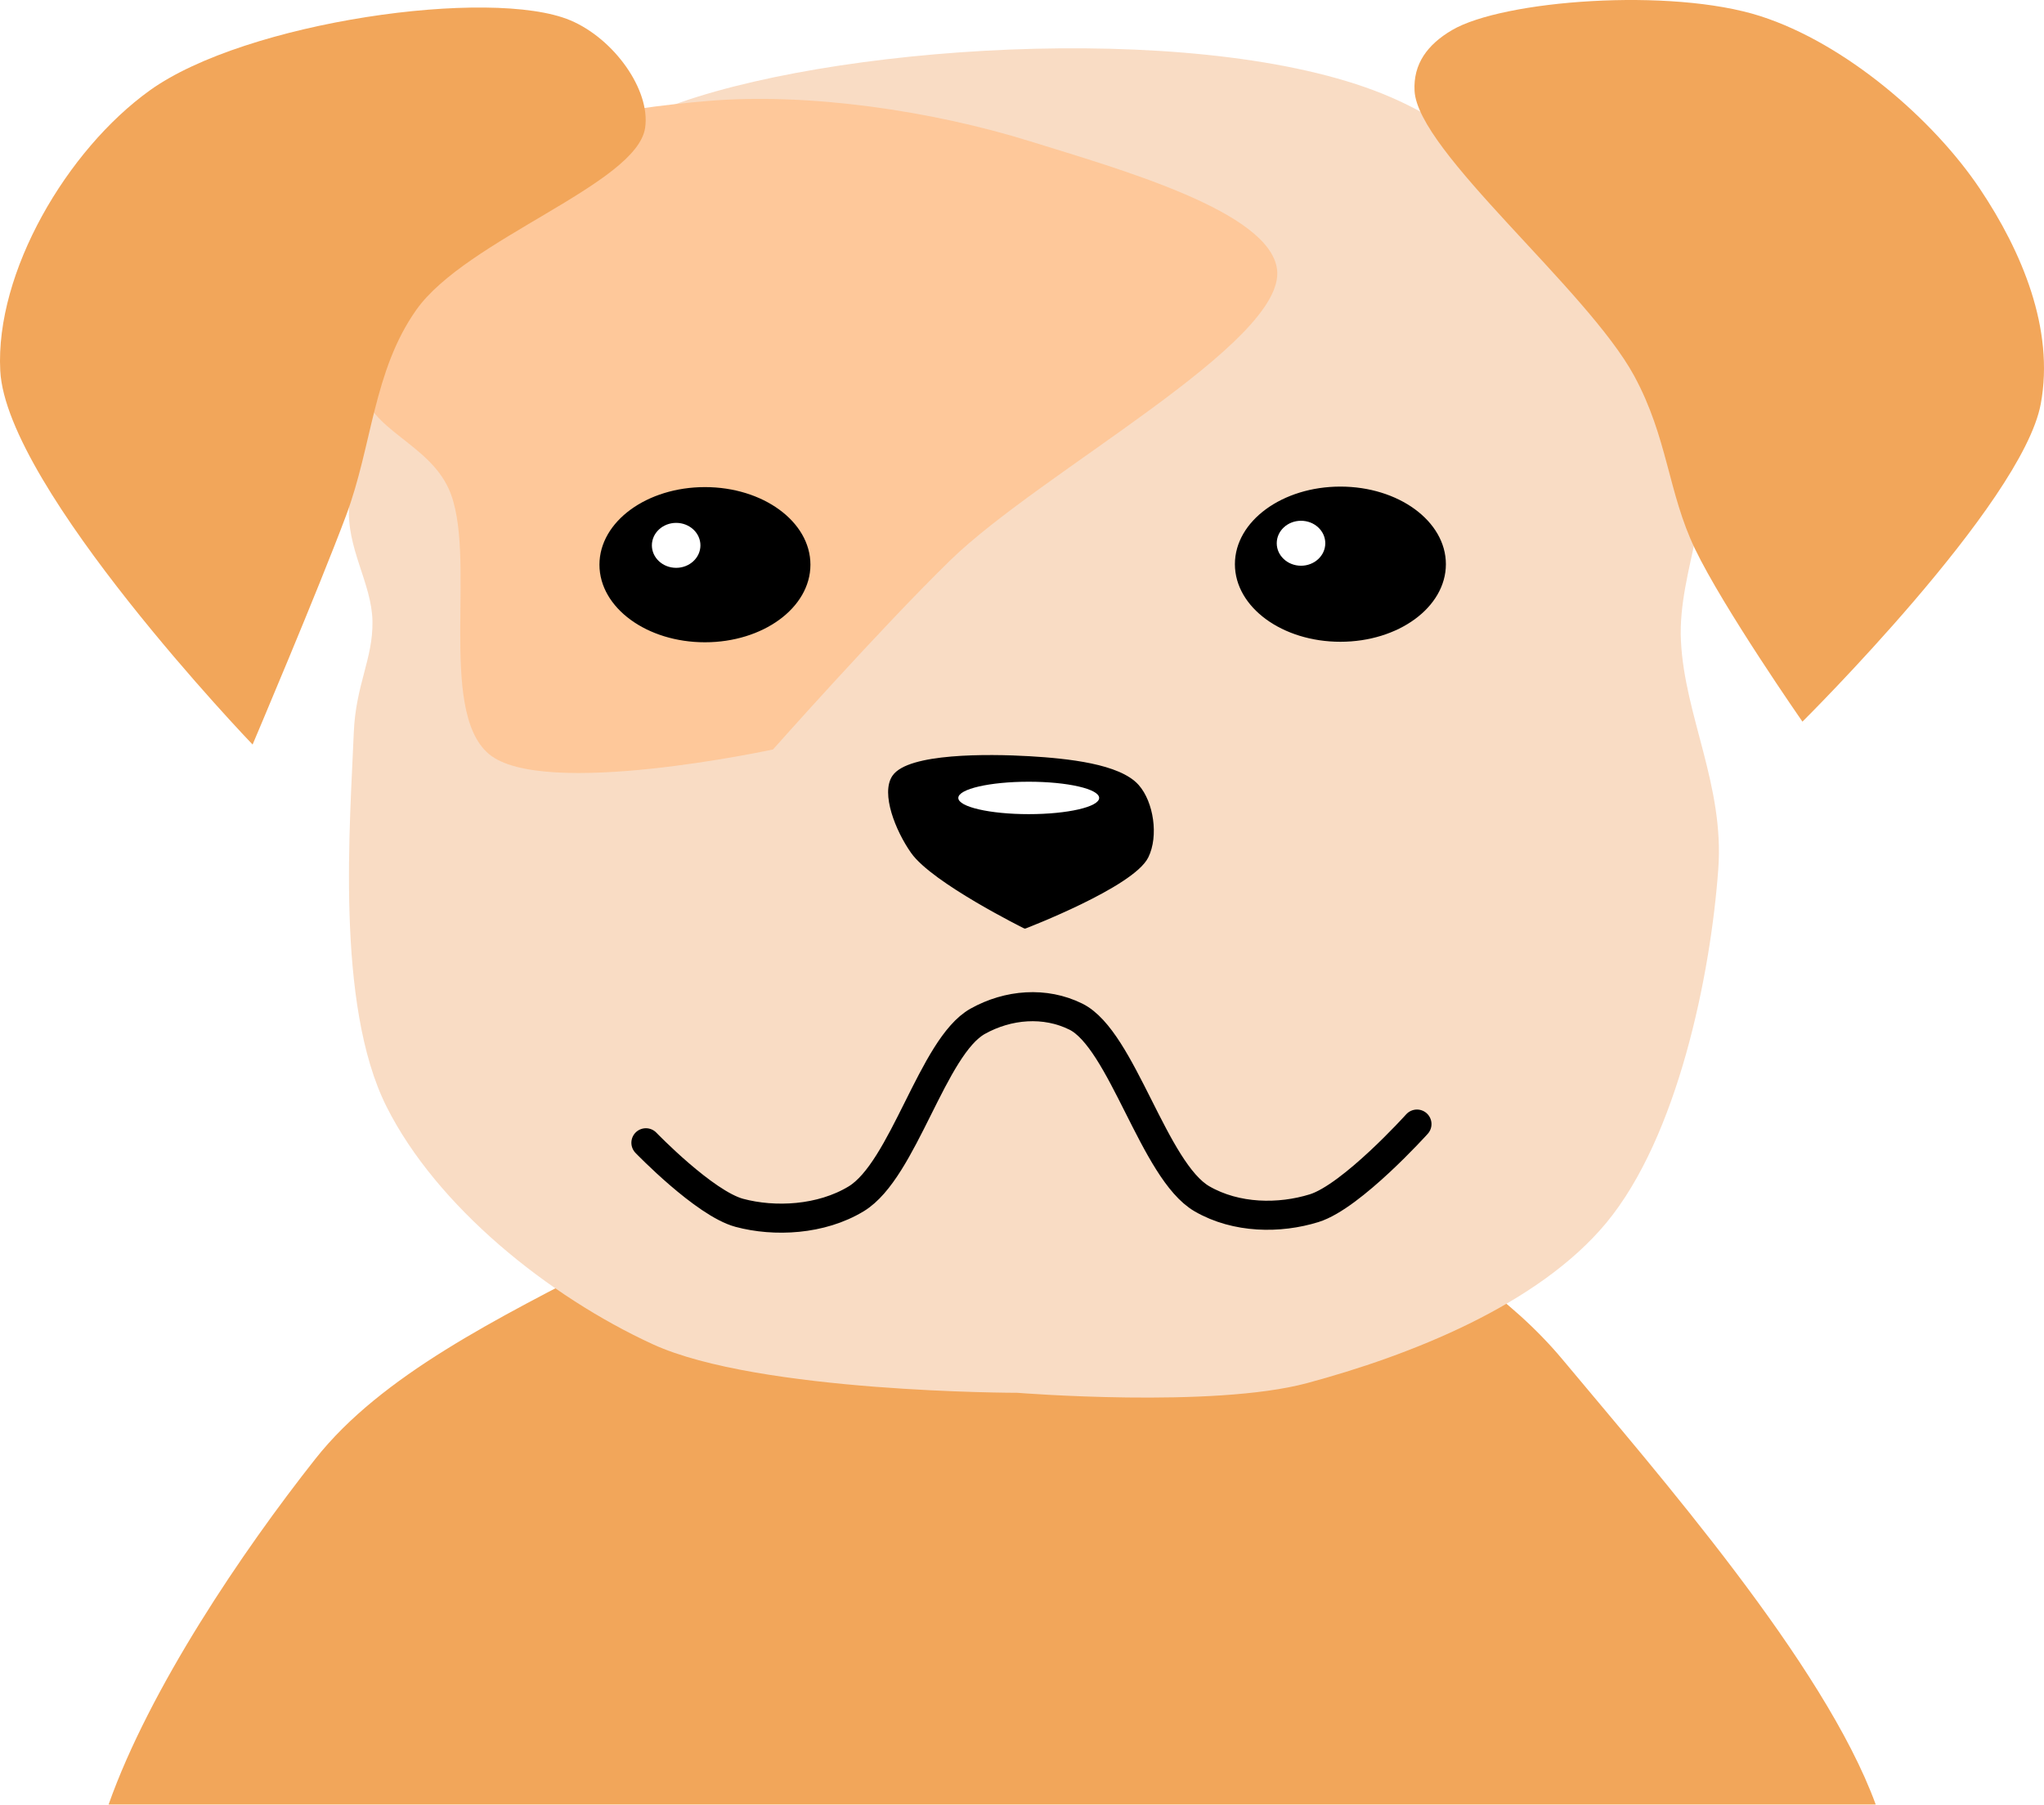
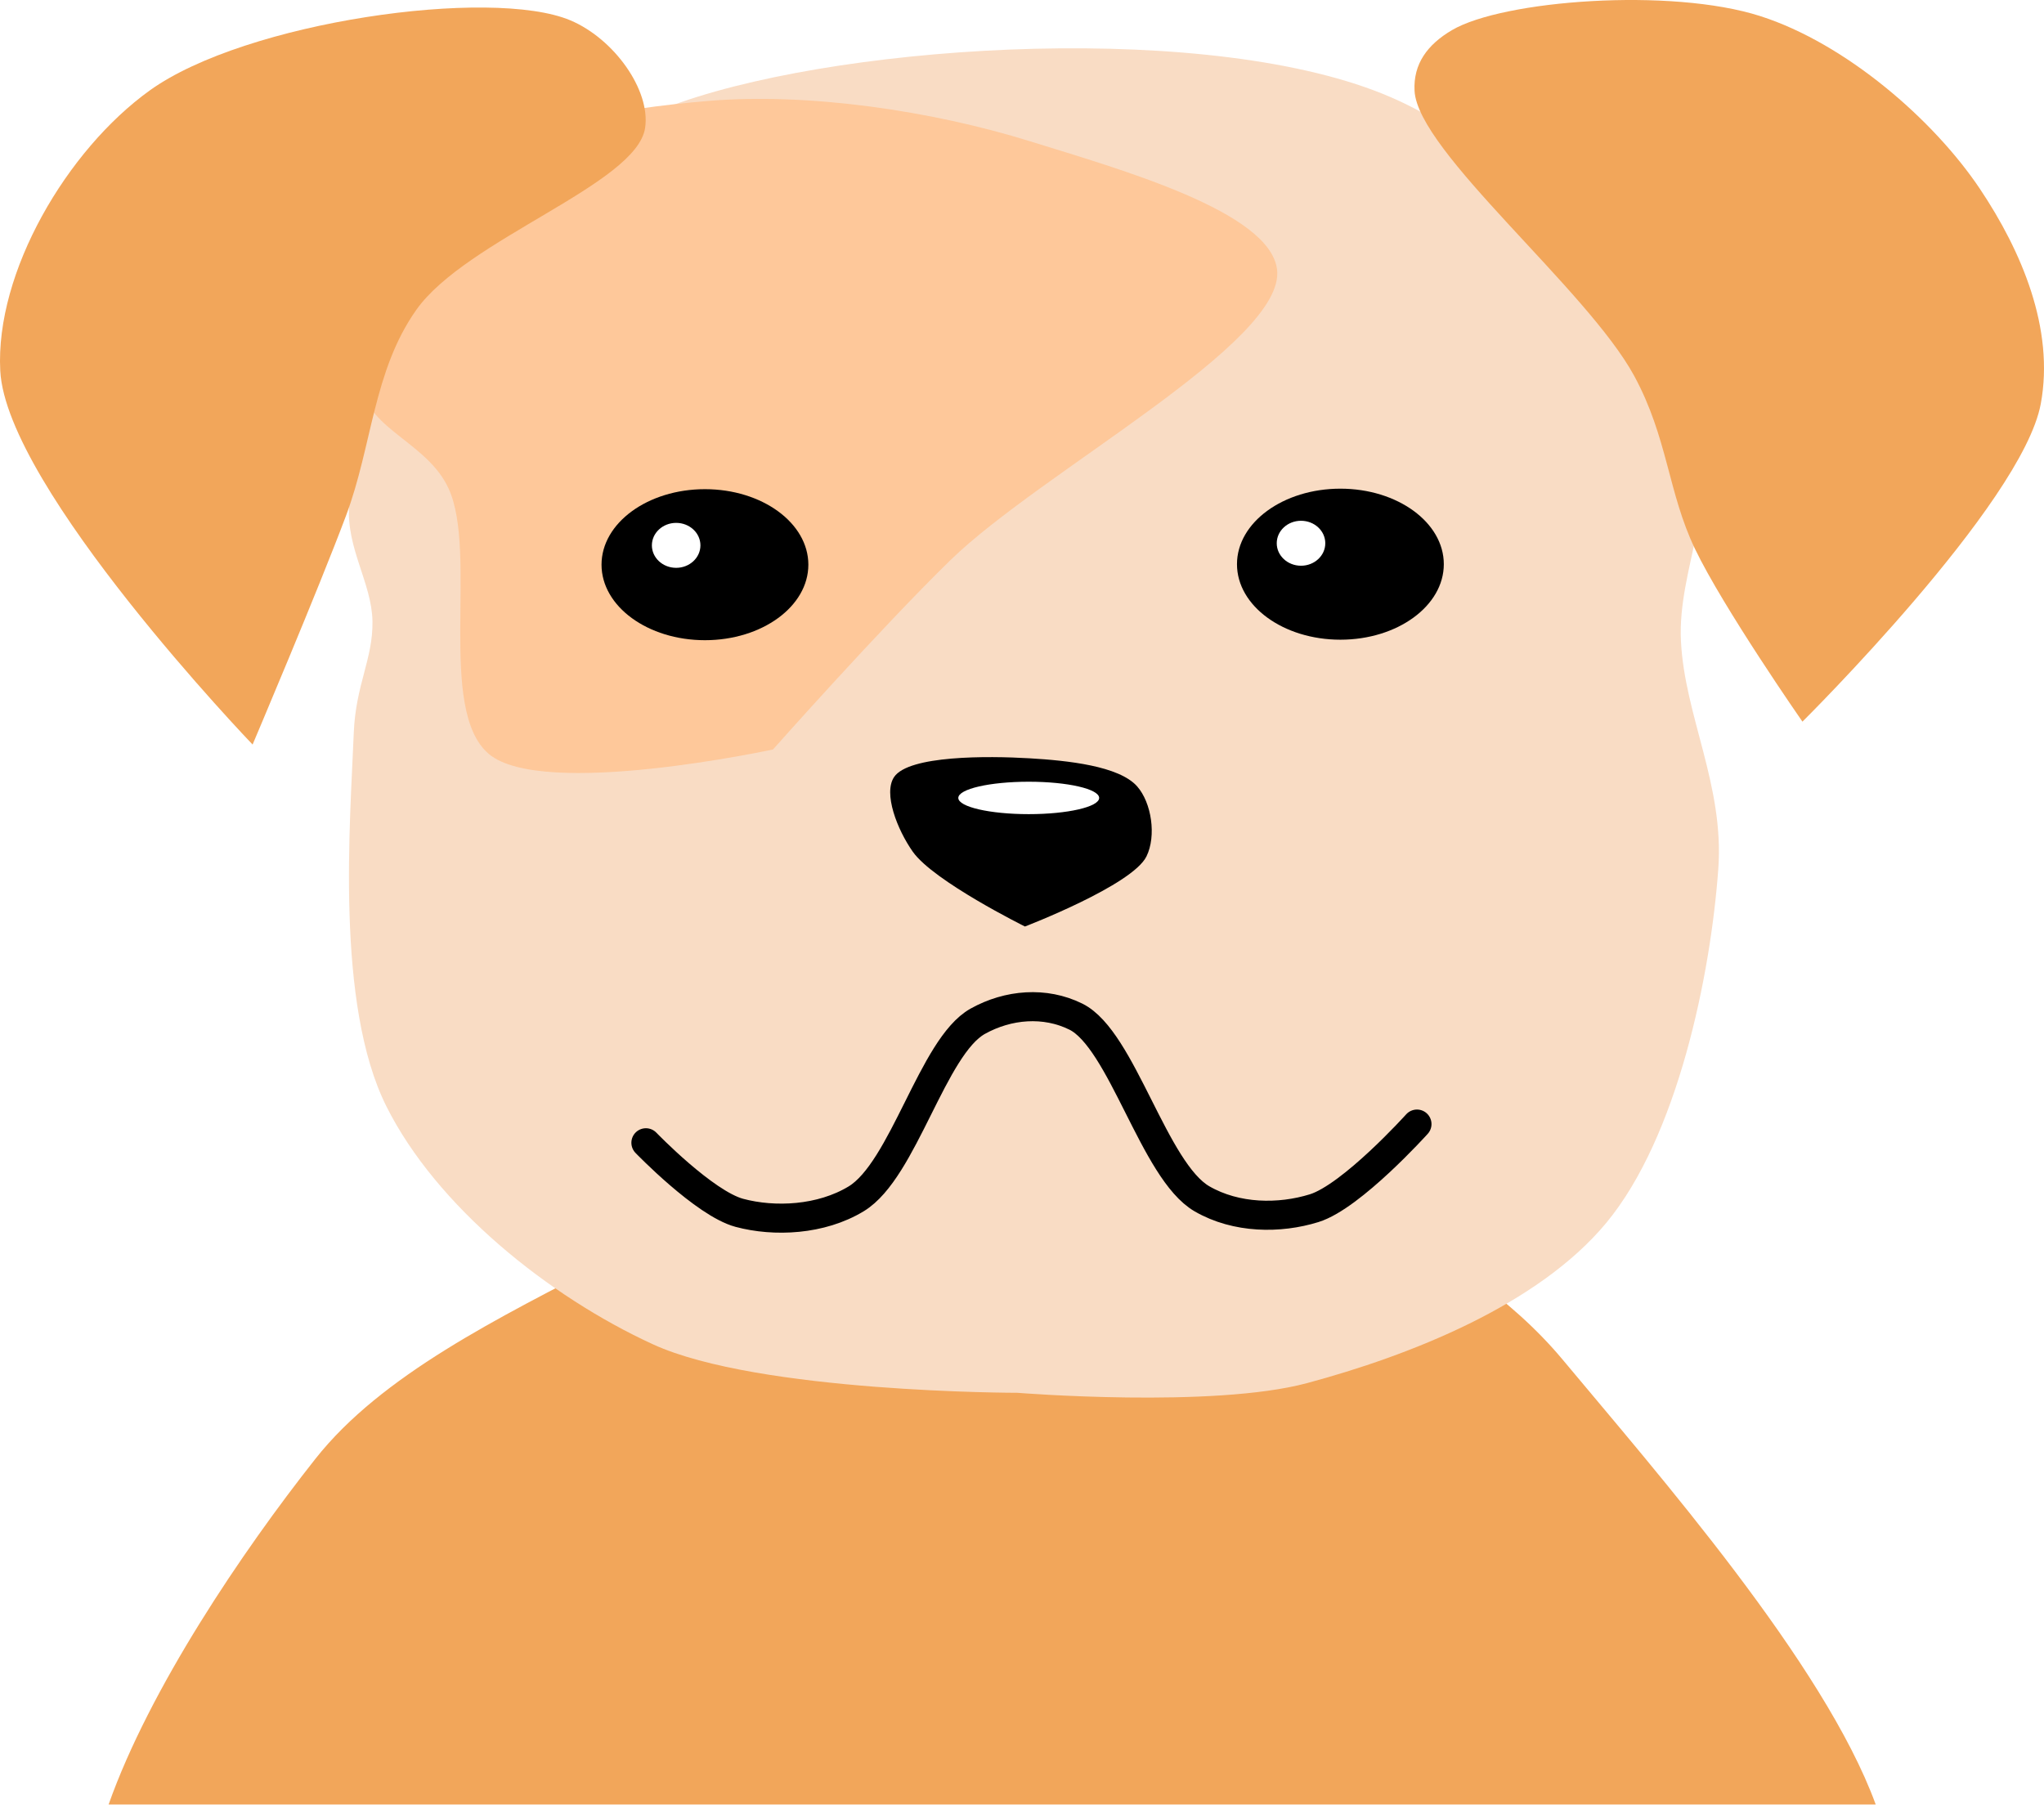
<svg xmlns="http://www.w3.org/2000/svg" xmlns:ns1="https://boxy-svg.com" viewBox="4.606 64.993 492.295 434.672" width="492.295" height="434.672">
  <path style="fill: rgb(242, 166, 90);" d="M 244.904 156.188 C 244.904 156.188 265.897 278.755 292.796 319.597 C 314.854 353.089 355.148 361.524 381.032 392.582 C 403.54 419.59 444 465.759 456.368 499.665 L 30.763 499.665 C 40.637 471.746 62.917 438.747 80.573 416.397 C 112.43 376.071 192.492 361.537 219.762 317.425 C 246.418 274.306 244.904 156.188 244.904 156.188 Z" />
  <path style="stroke-linecap: round; fill: rgb(249, 220, 196);" d="M 249.637 400.496 C 249.637 400.496 187.302 400.499 161.847 388.808 C 136.763 377.288 109.78 355.656 97.69 331.54 C 85.299 306.824 88.977 262.714 89.81 241.552 C 90.268 229.929 94.458 223.719 94.314 214.678 C 94.166 205.414 87.95 197.107 88.689 186.626 C 89.674 172.659 95.006 153.38 105.57 138.704 C 118.817 120.302 140.299 99.448 168.599 89.62 C 210.013 75.238 297.325 70.045 339.675 88.449 C 373.327 103.073 403.834 142.419 412.833 167.92 C 419.049 185.534 408.615 201.972 409.457 219.347 C 410.332 237.404 419.911 254.147 418.458 274.272 C 416.616 299.791 408.699 338.815 391.45 359.592 C 374.967 379.445 344.023 391.548 319.413 398.161 C 296.665 404.274 249.637 400.496 249.637 400.496 C 249.637 400.496 249.637 400.496 249.637 400.496 C 249.637 400.496 249.637 400.496 249.637 400.496" ns1:d="M 249.637 400.496 R 161.847 388.808 R 97.69 331.54 R 89.81 241.552 R 94.314 214.678 R 88.689 186.626 R 105.57 138.704 R 168.599 89.62 R 339.675 88.449 R 412.833 167.92 R 409.457 219.347 R 418.458 274.272 R 391.45 359.592 R 319.413 398.161 R 249.637 400.496 R 249.637 400.496 Z 1@e87dcca2" />
  <path style="stroke-linecap: round; fill: rgb(242, 166, 90);" d="M 438.721 238.826 C 438.721 238.826 491.637 186.376 496.12 162.292 C 499.482 144.231 491.503 125.486 481.488 110.517 C 470.285 93.773 449.115 75.469 428.593 68.878 C 407.024 61.951 366.564 65.035 354.307 72.253 C 348.415 75.723 344.959 80.371 345.3 86.885 C 346.067 101.515 386.87 134.657 398.202 155.539 C 406.289 170.441 406.344 183.651 412.833 197.186 C 419.672 211.451 438.721 238.826 438.721 238.826 C 438.721 238.826 438.721 238.826 438.721 238.826 C 438.721 238.826 438.721 238.826 438.721 238.826" ns1:d="M 438.721 238.826 R 496.12 162.292 R 481.488 110.517 R 428.593 68.878 R 354.307 72.253 R 345.3 86.885 R 398.202 155.539 R 412.833 197.186 R 438.721 238.826 R 438.721 238.826 Z 1@76a4a176" />
  <path style="stroke-linecap: round; fill: rgb(254, 200, 154);" d="M 190.791 245.521 C 190.791 245.521 135.261 257.545 122.334 246.603 C 109.775 235.973 119.775 198.295 112.665 182.707 C 107.652 171.716 93.422 168.451 91.829 158.253 C 89.756 144.98 100.08 119.505 112.812 108.034 C 126.742 95.485 153.075 91.157 175.204 89.306 C 199.431 87.28 229.145 91.698 252.676 99.02 C 274.48 105.805 310.434 115.905 312.183 129.895 C 314.376 147.432 255.357 178.633 233.502 199.938 C 216.672 216.344 190.791 245.521 190.791 245.521 C 190.791 245.521 190.791 245.521 190.791 245.521" ns1:d="M 190.791 245.521 R 122.334 246.603 R 112.665 182.707 R 91.829 158.253 R 112.812 108.034 R 175.204 89.306 R 252.676 99.02 R 312.183 129.895 R 233.502 199.938 R 190.791 245.521 Z 1@a4372860" />
-   <ellipse style="stroke: rgb(0, 0, 0); stroke-linecap: round;" cx="327.439" cy="200.896" rx="24.907" ry="18.19" />
+   <ellipse style="stroke-linecap: round;" cx="327.439" cy="200.896" rx="24.907" ry="18.19" />
  <path style="stroke-linecap: round; fill: rgb(242, 166, 90);" d="M 65.443 244.342 C 65.443 244.342 81.223 207.177 87.954 189.192 C 94.262 172.336 94.488 154.374 104.841 139.673 C 116.858 122.61 157.995 109.372 159.985 95.778 C 161.316 86.685 152.511 74.331 141.977 69.891 C 122.968 61.878 63.79 70.17 40.683 86.771 C 20.735 101.103 3.435 130.57 4.668 154.304 C 6.137 182.58 65.443 244.342 65.443 244.342 C 65.443 244.342 65.443 244.342 65.443 244.342 C 65.443 244.342 65.443 244.342 65.443 244.342" ns1:d="M 65.443 244.342 R 87.954 189.192 R 104.841 139.673 R 159.985 95.778 R 141.977 69.891 R 40.683 86.771 R 4.668 154.304 R 65.443 244.342 R 65.443 244.342 Z 1@df6384e8" />
  <path style="stroke: rgb(0, 0, 0); fill: none; stroke-linecap: round; stroke-width: 7px;" d="M 160.172 340.267 C 160.172 340.267 174.26 354.887 182.683 357.146 C 191.136 359.413 202.361 358.899 210.819 353.77 C 222.257 346.835 229.191 317.083 240.082 311.003 C 247.441 306.895 256.29 306.209 263.714 309.876 C 274.867 315.385 282.511 347.066 294.105 353.77 C 302.367 358.547 312.79 358.613 321.12 356.025 C 330.17 353.213 345.88 335.763 345.88 335.763" ns1:d="M 160.172 340.267 R 182.683 357.146 R 210.819 353.77 R 240.082 311.003 R 263.714 309.876 R 294.105 353.77 R 321.12 356.025 R 345.88 335.763 1@8c128c52" />
-   <path style="stroke: rgb(0, 0, 0); stroke-linecap: round;" d="M 251.465 288.173 C 251.465 288.173 229.464 277.27 224.457 270.166 C 220.671 264.794 217.309 256.071 219.953 252.159 C 223.475 246.947 242.398 247.052 252.592 247.655 C 261.778 248.199 274.128 249.49 278.48 254.413 C 281.952 258.34 283.165 266.345 280.728 271.294 C 277.295 278.265 251.465 288.173 251.465 288.173 C 251.465 288.173 251.465 288.173 251.465 288.173 C 251.465 288.173 251.465 288.173 251.465 288.173" ns1:d="M 251.465 288.173 R 224.457 270.166 R 219.953 252.159 R 252.592 247.655 R 278.48 254.413 R 280.728 271.294 R 251.465 288.173 R 251.465 288.173 Z 1@e696522f" />
+   <path style="stroke-linecap: round;" d="M 251.465 288.173 C 251.465 288.173 229.464 277.27 224.457 270.166 C 220.671 264.794 217.309 256.071 219.953 252.159 C 223.475 246.947 242.398 247.052 252.592 247.655 C 261.778 248.199 274.128 249.49 278.48 254.413 C 281.952 258.34 283.165 266.345 280.728 271.294 C 277.295 278.265 251.465 288.173 251.465 288.173 C 251.465 288.173 251.465 288.173 251.465 288.173 C 251.465 288.173 251.465 288.173 251.465 288.173" ns1:d="M 251.465 288.173 R 224.457 270.166 R 219.953 252.159 R 252.592 247.655 R 278.48 254.413 R 280.728 271.294 R 251.465 288.173 R 251.465 288.173 Z 1@e696522f" />
  <ellipse style="fill: rgb(255, 255, 255);" cx="317.954" cy="195.853" rx="5.846" ry="5.414" />
-   <ellipse style="stroke: rgb(0, 0, 0); stroke-linecap: round;" cx="174.39" cy="201.017" rx="24.907" ry="18.19" />
+   <ellipse style="stroke-linecap: round;" cx="174.39" cy="201.017" rx="24.907" ry="18.19" />
  <ellipse style="fill: rgb(255, 255, 255);" cx="167.457" cy="196.36" rx="5.846" ry="5.414" />
  <ellipse style="fill: rgb(255, 255, 255);" cx="252.375" cy="257.202" rx="16.962" ry="3.905" />
</svg>
